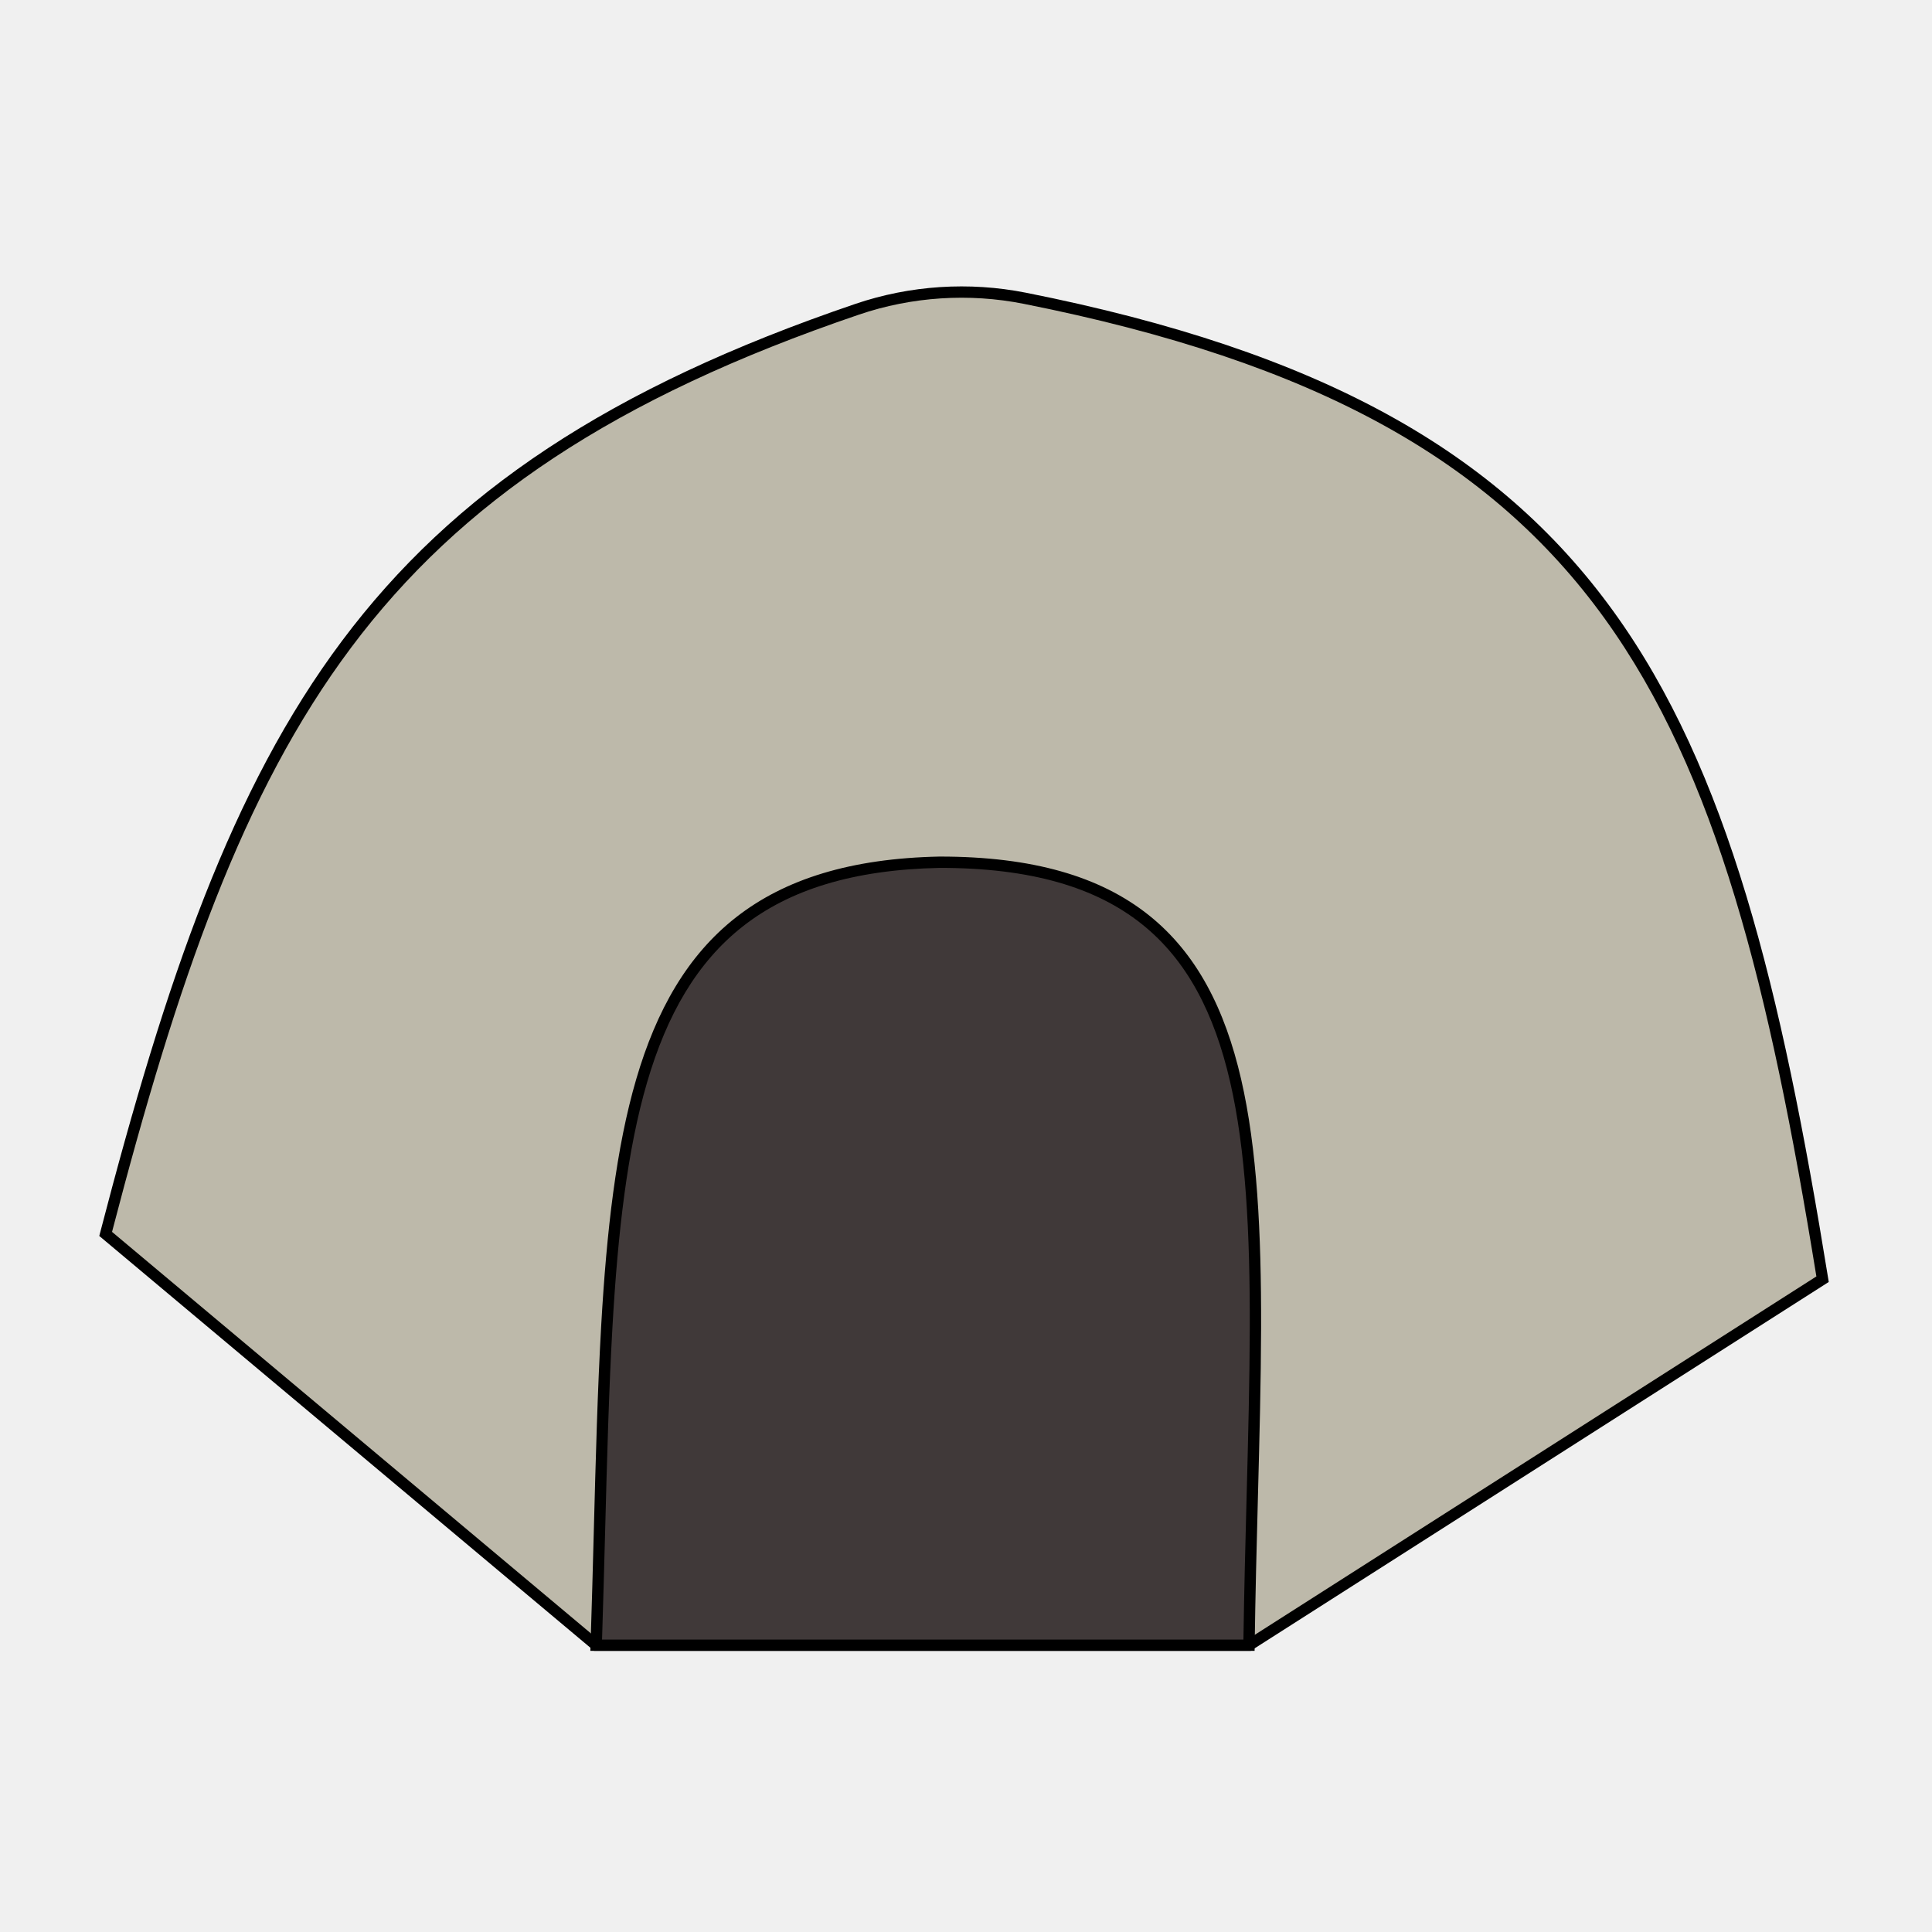
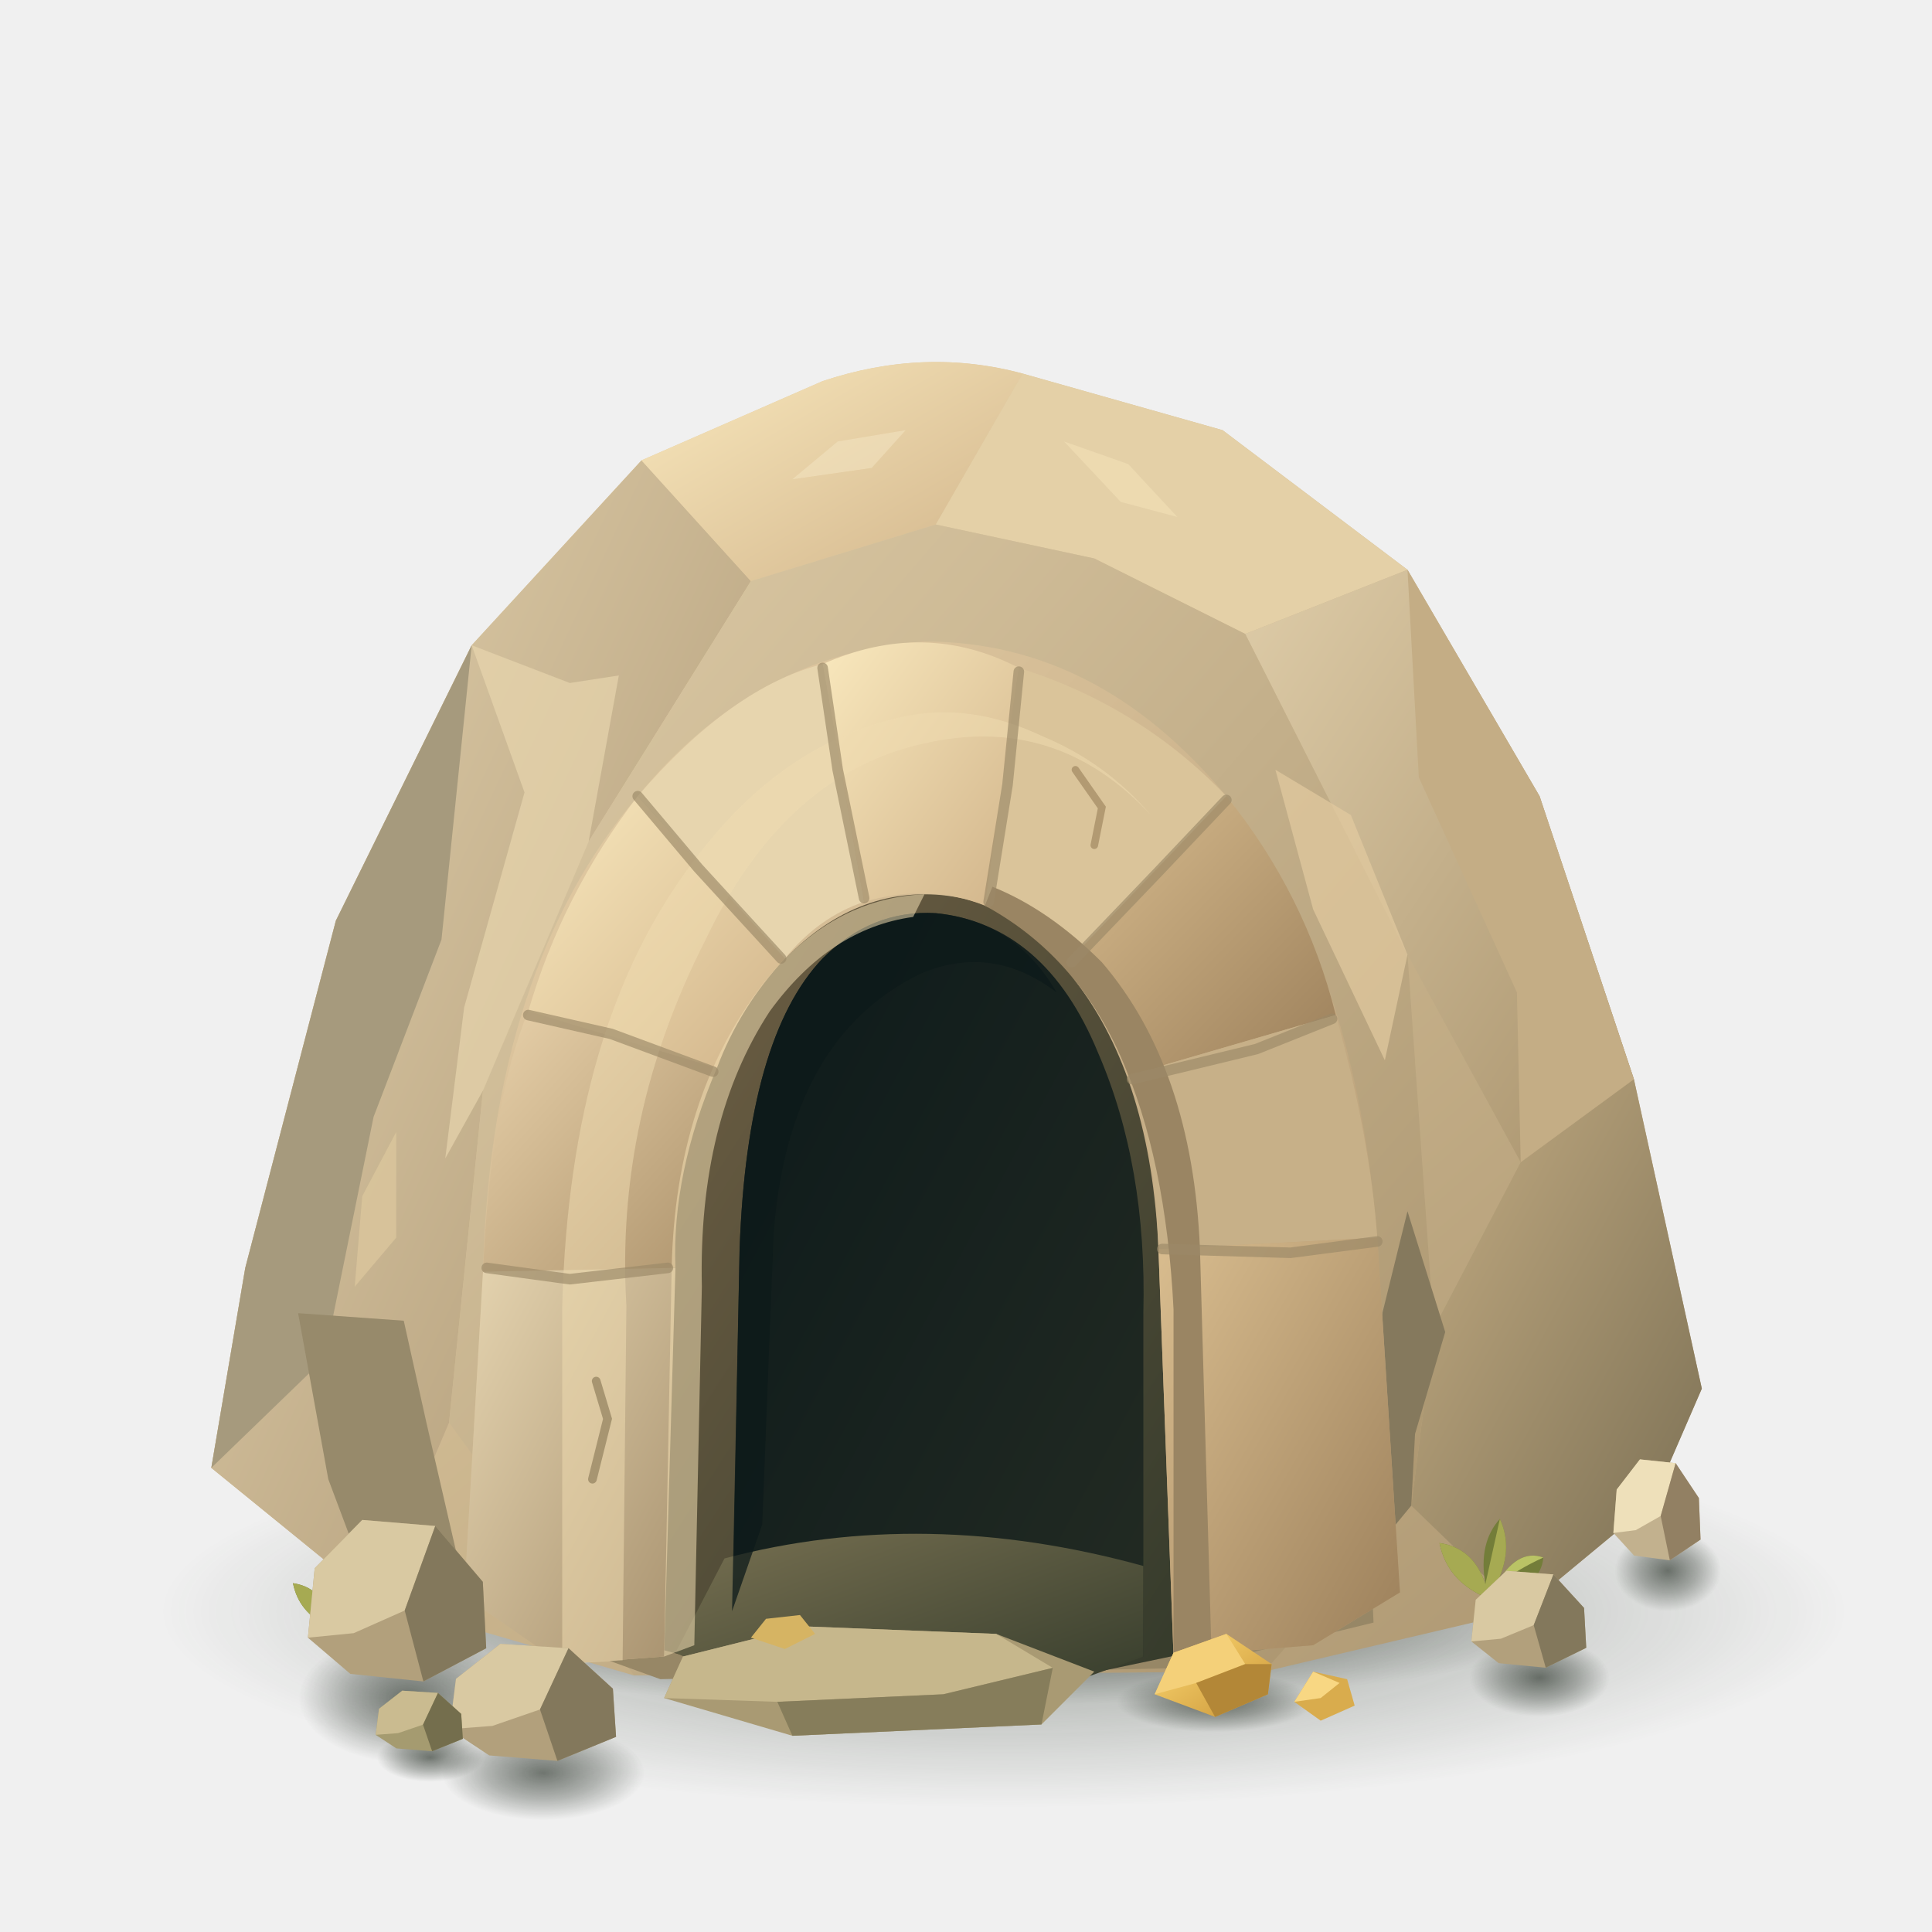
- <svg xmlns="http://www.w3.org/2000/svg" width="512" height="512" viewBox="0 0 512 512" fill="none">
-   <g clip-path="url(#clip0)">
-     <path d="M28 327C62.931 192.649 96.981 126.244 227.155 81.958C241.401 77.112 256.834 76.111 271.593 79.046C427.32 110.012 458.043 184.933 483 339L331 436H158L56.5 350.896L28 327Z" fill="#BDB9AA" />
-     <path fill-rule="evenodd" clip-rule="evenodd" d="M271.3 80.517C256.798 77.633 241.634 78.617 227.638 83.378C162.743 105.456 121.98 132.984 93.062 171.604C64.234 210.104 47.071 259.762 29.691 326.46L158.546 434.5H330.562L481.361 338.266C468.921 261.713 455.027 205.103 425.119 163.739C395.155 122.296 348.951 95.958 271.3 80.517ZM226.672 80.538C241.169 75.606 256.869 74.588 271.886 77.574C349.961 93.1 396.983 119.705 427.551 161.981C458.048 204.161 472.004 261.74 484.481 338.76L484.638 339.734L331.438 437.5H157.454L26.31 327.54L26.548 326.623C44.018 259.433 61.32 208.991 90.661 169.806C120.044 130.563 161.393 102.746 226.672 80.538Z" fill="black" />
-     <path d="M331 436H158C162.052 311.783 155.763 230.397 249 228.5C347.172 228.395 332.685 313.62 331 436Z" fill="#403939" />
-     <path fill-rule="evenodd" clip-rule="evenodd" d="M249.016 230C225.93 230.472 209.193 235.858 196.94 245.436C184.683 255.018 176.735 268.933 171.495 286.802C166.25 304.688 163.75 326.427 162.314 351.527C161.356 368.281 160.875 386.468 160.359 405.956C160.115 415.184 159.863 424.703 159.549 434.5H329.521C329.713 421.403 330.045 408.771 330.363 396.635C330.778 380.872 331.17 365.947 331.204 351.931C331.265 326.753 330.164 304.774 325.985 286.655C321.81 268.553 314.595 254.444 302.531 244.841C290.468 235.238 273.345 229.976 249.016 230ZM333.361 396.784C333.03 409.383 332.686 422.494 332.5 436.021L332.479 437.5H156.45L156.501 435.951C156.837 425.655 157.102 415.642 157.359 405.939C157.875 386.42 158.359 368.155 159.319 351.355C160.758 326.2 163.272 304.183 168.616 285.958C173.965 267.717 182.18 253.166 195.093 243.073C208.008 232.977 225.445 227.479 248.969 227L248.984 227L248.998 227C273.747 226.974 291.624 232.325 304.4 242.494C317.178 252.666 324.644 267.492 328.908 285.981C333.168 304.453 334.265 326.719 334.204 351.938C334.17 365.955 333.776 380.967 333.361 396.784Z" fill="black" />
+ <svg xmlns="http://www.w3.org/2000/svg" width="512" height="512" viewBox="0 0 512 512" fill="none" role="img" aria-labelledby="title desc">
+   <defs>
+     <radialGradient id="ground">
+       <stop offset="0" stop-color="#202f23" stop-opacity="0.39" />
+       <stop offset="0.5" stop-color="#273427" stop-opacity="0.22" />
+       <stop offset="1" stop-color="#273427" stop-opacity="0" />
+     </radialGradient>
+     <radialGradient id="contact">
+       <stop offset="0" stop-color="#1b251b" stop-opacity="0.6" />
+       <stop offset="0.55" stop-color="#1b251b" stop-opacity="0.3" />
+       <stop offset="1" stop-color="#1b251b" stop-opacity="0" />
+     </radialGradient>
+     <linearGradient id="dome" x1="0%" y1="0%" x2="100%" y2="100%">
+       <stop stop-color="#efdab0" />
+       <stop offset="1" stop-color="#ab9570" />
+     </linearGradient>
+     <linearGradient id="left" x1="0%" y1="0%" x2="100%" y2="100%">
+       <stop stop-color="#e5d4b0" />
+       <stop offset="1" stop-color="#a99370" />
+     </linearGradient>
+     <linearGradient id="front" x1="0%" y1="0%" x2="100%" y2="100%">
+       <stop stop-color="#decca8" />
+       <stop offset="1" stop-color="#a9936d" />
+     </linearGradient>
+     <linearGradient id="right" x1="0%" y1="0%" x2="100%" y2="100%">
+       <stop stop-color="#c5ad83" />
+       <stop offset="1" stop-color="#796e53" />
+     </linearGradient>
+     <linearGradient id="light" x1="0%" y1="0%" x2="100%" y2="100%">
+       <stop stop-color="#f9e8bd" />
+       <stop offset="1" stop-color="#d1b48a" />
+     </linearGradient>
+     <linearGradient id="arch" x1="0%" y1="0%" x2="100%" y2="100%">
+       <stop stop-color="#e8d1aa" />
+       <stop offset="1" stop-color="#af956e" />
+     </linearGradient>
+     <linearGradient id="arch-right" x1="0%" y1="0%" x2="100%" y2="100%">
+       <stop stop-color="#d9bd8f" />
+       <stop offset="1" stop-color="#9c805b" />
+     </linearGradient>
+     <linearGradient id="reveal" x1="0%" y1="0%" x2="100%" y2="100%">
+       <stop stop-color="#736246" />
+       <stop offset="1" stop-color="#343a2b" />
+     </linearGradient>
+     <linearGradient id="cave" x1="0%" y1="0%" x2="100%" y2="100%">
+       <stop stop-color="#0c191a" />
+       <stop offset="1" stop-color="#232b23" />
+     </linearGradient>
+     <linearGradient id="floor" x1="0%" y1="0%" x2="100%" y2="100%">
+       <stop stop-color="#777051" />
+       <stop offset="1" stop-color="#343b2b" />
+     </linearGradient>
+     <linearGradient id="gold" x1="0%" y1="0%" x2="100%" y2="100%">
+       <stop stop-color="#ffdc75" />
+       <stop offset="1" stop-color="#c99437" />
+     </linearGradient>
+   </defs>
+   <g id="ground-shadows">
+     <ellipse cx="266" cy="427" rx="224" ry="52" fill="url(#ground)" />
+     <ellipse cx="253" cy="429" rx="166" ry="23" fill="url(#contact)" />
  </g>
-   <defs>
-     <clipPath id="clip0">
-       <rect width="512" height="512" fill="white" />
-     </clipPath>
-   </defs>
+   <g id="limestone-mound">
+     <path d="M56 389 L65 336 L89 244 L125 171 L170 122 L218 101 Q245 92 271 99 L324 114 L373 151 L408 211 L433 286 L451 368 L438 398 L403 427 L335 443 L168 444 L99 424 Z" fill="url(#dome)" />
+     <path d="M56 389 L65 336 L89 244 L125 171 L170 122 L199 154 L156 223 L128 289 L119 377 L99 424 Z" fill="url(#left)" />
+     <path d="M56 389 L86 360 L99 296 L117 249 L125 171 L89 244 L65 336 Z" fill="#a69a7d" />
+     <path d="M170 122 L218 101 Q245 92 271 99 L248 139 L199 154 Z" fill="url(#light)" />
+     <path d="M271 99 L324 114 L373 151 L330 168 L290 148 L248 139 Z" fill="#e4d0a7" />
+     <path d="M373 151 L408 211 L433 286 L403 308 L373 253 L330 168 Z" fill="url(#front)" />
+     <path d="M433 286 L451 368 L438 398 L403 427 L374 399 L380 352 L403 308 Z" fill="url(#right)" />
+     <path d="M373 151 L376 206 L402 263 L403 308 L433 286 L408 211 Z" fill="#c4ad85" />
+     <path d="M199 154 L248 139 L290 148 L330 168 L373 253 L380 352 L374 399 L335 443 L168 444 L119 377 L128 289 L156 223 Z" fill="url(#front)" />
+     <path d="M125 171 L151 181 L164 179 L156 223 L128 289 L118 307 L123 267 L139 210 Z" fill="#e9d7af" opacity=".65" />
+     <path d="M79 348 L87 392 L99 424 L122 416 L113 377 L107 350 Z" fill="#978a6b" />
+     <path d="M338 204 L358 216 L373 253 L367 281 L348 241 Z" fill="#e2caa0" opacity=".7" />
+     <path d="M373 321 L383 353 L375 380 L374 399 L360 416 L355 394 Z" fill="#85795d" />
+     <path d="M210 127 L222 117 L240 114 L231 124 Z" fill="#f3e4c1" opacity=".55" />
+     <path d="M282 117 L299 123 L312 137 L297 133 Z" fill="#f5e4ba" opacity=".5" />
+     <path d="M96 317 L105 300 L105 328 L94 341 Z" fill="#e1cba0" opacity=".6" />
+   </g>
+   <g id="recessed-entrance">
+     <path d="M139 432 L140 331 Q141 249 181 206 Q209 173 247 173 Q294 173 327 216 Q359 258 360 336 L364 430 L315 442 L175 445 Z" fill="#978766" />
+     <path d="M171 436 L174 325 Q178 252 207 234 Q223 222 243 223 Q276 223 296 257 Q314 288 314 340 L315 438 L272 447 L212 447 Z" fill="url(#reveal)" />
+     <path d="M194 434 L196 331 Q198 275 218 254 Q231 241 248 242 Q277 245 291 279 Q304 309 303 348 L303 439 L250 446 Z" fill="url(#cave)" />
+     <path d="M192 413 Q245 399 303 415 L303 439 L270 451 L201 448 L179 438 Z" fill="url(#floor)" />
+     <path d="M196 331 Q198 275 218 254 Q231 241 248 242 Q269 244 280 263 Q263 250 244 258 Q209 275 205 327 L202 404 L194 427 Z" fill="#0c1919" opacity=".75" />
+   </g>
+   <g id="carved-stone-arch">
+     <path d="M123 423 L128 337 Q130 257 169 211 Q200 173 245 170 Q291 170 325 211 Q359 254 365 328 L371 422 L348 436 L311 439 L307 331 Q305 286 285 260 Q269 237 245 237 Q221 237 202 261 Q179 291 178 336 L176 439 L149 441 Z" fill="url(#arch)" />
+     <path d="M123 423 L128 337 L179 336 L176 439 L149 441 Z" fill="url(#left)" />
+     <path d="M128 337 Q130 292 140 268 L190 283 Q178 311 179 336 Z" fill="url(#arch)" />
+     <path d="M140 268 Q149 237 169 211 L208 254 Q196 267 190 283 Z" fill="url(#light)" />
+     <path d="M169 211 Q194 182 218 176 L229 239 Q217 243 208 254 Z" fill="#e7d5ae" />
+     <path d="M218 176 Q245 164 270 177 L261 240 Q246 234 229 239 Z" fill="url(#light)" />
+     <path d="M270 177 Q302 187 325 211 L282 256 Q273 245 261 240 Z" fill="#dac49a" />
+     <path d="M325 211 Q346 237 354 269 L299 285 Q293 268 282 256 Z" fill="url(#arch-right)" />
+     <path d="M354 269 Q363 301 365 328 L307 331 Q306 302 299 285 Z" fill="#c7b088" />
+     <path d="M365 328 L371 422 L348 436 L311 439 L307 331 Z" fill="url(#arch-right)" />
+     <path d="M149 441 L149 346 Q151 271 184 228 Q207 197 239 190 Q257 186 276 195 Q293 202 305 216 Q280 189 245 197 Q208 205 187 249 Q163 296 166 346 L165 440 Z" fill="#f0dcb1" opacity=".51" />
+     <path d="M261 240 Q285 253 297 280 Q309 307 311 347 L311 439 L321 436 L318 331 Q316 283 292 255 Q278 241 263 235 Z" fill="#9a8563" />
+     <path d="M176 439 L178 336 Q179 291 202 261 Q220 238 245 237 L242 243 Q220 246 204 268 Q185 297 186 341 L184 436 Z" fill="#f1dcb0" opacity=".55" />
+     <path d="M129 336 L151 339 L177 336" fill="none" stroke="#9b8867" stroke-opacity=".66" stroke-width="2.8" stroke-linecap="round" stroke-linejoin="round" />
+     <path d="M140 269 L162 274 L189 284" fill="none" stroke="#9b8867" stroke-opacity=".66" stroke-width="2.8" stroke-linecap="round" stroke-linejoin="round" />
+     <path d="M169 211 L185 230 L207 254" fill="none" stroke="#9b8867" stroke-opacity=".66" stroke-width="2.8" stroke-linecap="round" stroke-linejoin="round" />
+     <path d="M218 177 L222 204 L229 238" fill="none" stroke="#9b8867" stroke-opacity=".66" stroke-width="2.8" stroke-linecap="round" stroke-linejoin="round" />
+     <path d="M270 178 L267 208 L262 239" fill="none" stroke="#9b8867" stroke-opacity=".66" stroke-width="2.8" stroke-linecap="round" stroke-linejoin="round" />
+     <path d="M325 212 L307 231 L284 255" fill="none" stroke="#9b8867" stroke-opacity=".66" stroke-width="2.8" stroke-linecap="round" stroke-linejoin="round" />
+     <path d="M353 270 L333 278 L300 286" fill="none" stroke="#9b8867" stroke-opacity=".66" stroke-width="2.8" stroke-linecap="round" stroke-linejoin="round" />
+     <path d="M365 329 L342 332 L308 331" fill="none" stroke="#9b8867" stroke-opacity=".66" stroke-width="2.8" stroke-linecap="round" stroke-linejoin="round" />
+     <path d="M158 366 L161 376 L157 392" fill="none" stroke="#a79571" stroke-width="2.3" stroke-linecap="round" />
+     <path d="M285 204 L292 214 L290 224" fill="none" stroke="#b29a72" stroke-width="2" stroke-linecap="round" />
+   </g>
+   <g id="entrance-details">
+     <path d="M181 439 L213 431 L264 433 L290 443 L276 457 L210 460 L176 450 Z" fill="#a99a73" />
+     <path d="M181 439 L213 431 L264 433 L279 442 L250 449 L206 451 L176 450 Z" fill="#c6b78c" />
+     <path d="M206 451 L250 449 L279 442 L276 457 L210 460 Z" fill="#867d5b" />
+     <g id="grass-0" transform="translate(393 423) scale(0.64)">
+       <path d="M0 0 Q-15 -7 -18 -22 Q-4 -20 1 -5 Q-2 -22 7 -32 Q13 -19 5 -4 Q14 -20 25 -16 Q24 -4 6 1 Z" fill="#737d39" />
+       <path d="M0 0 Q-15 -7 -18 -22 Q-4 -20 1 -5 L7 -32 Q13 -19 5 -4 Z" fill="#a6aa52" />
+       <path d="M5 -4 Q14 -20 25 -16 Q14 -11 5 -4" fill="#bac365" />
+     </g>
+     <g id="grass-1" transform="translate(87 431) scale(0.52)">
+       <path d="M0 0 Q-15 -7 -18 -22 Q-4 -20 1 -5 Q-2 -22 7 -32 Q13 -19 5 -4 Q14 -20 25 -16 Q24 -4 6 1 Z" fill="#737d39" />
+       <path d="M0 0 Q-15 -7 -18 -22 Q-4 -20 1 -5 L7 -32 Q13 -19 5 -4 Z" fill="#a6aa52" />
+       <path d="M5 -4 Q14 -20 25 -16 Q14 -11 5 -4" fill="#bac365" />
+     </g>
+     <ellipse cx="108" cy="450.0" rx="28.8" ry="17.2" fill="url(#contact)" />
+     <g id="pebble-2" transform="translate(105 424)">
+       <path d="M-23.4 10.0 L-21.6 -8.4 L-9.0 -21.2 L10.35 -19.6 L22.95 -4.8 L23.85 12.8 L7.2 21.6 L-12.15 19.6 Z" fill="#b2a07c" />
+       <path d="M-23.4 10.0 L-21.6 -8.4 L-9.0 -21.2 L10.35 -19.6 L2.25 2.8 L-11.25 8.8 Z" fill="#d9c9a2" />
+       <path d="M10.35 -19.6 L22.95 -4.8 L23.85 12.8 L7.2 21.6 L2.25 2.8 Z" fill="#83785c" />
+     </g>
+     <ellipse cx="144" cy="469.85" rx="26.88" ry="12.47" fill="url(#contact)" />
+     <g id="pebble-3" transform="translate(141 451)">
+       <path d="M-21.84 7.25 L-20.16 -6.09 L-8.4 -15.37 L9.66 -14.21 L21.42 -3.48 L22.26 9.28 L6.72 15.66 L-11.34 14.21 Z" fill="#b2a07c" />
+       <path d="M-21.84 7.25 L-20.16 -6.09 L-8.4 -15.37 L9.66 -14.21 L2.1 2.03 L-10.5 6.38 Z" fill="#d9c9a2" />
+       <path d="M9.66 -14.21 L21.42 -3.48 L22.26 9.28 L6.72 15.66 L2.1 2.03 Z" fill="#83785c" />
+     </g>
+     <ellipse cx="408" cy="444.6" rx="18.56" ry="10.32" fill="url(#contact)" />
+     <g id="pebble-4" transform="translate(405 429)">
+       <path d="M-15.08 6.0 L-13.92 -5.04 L-5.8 -12.72 L6.67 -11.76 L14.79 -2.88 L15.37 7.68 L4.64 12.96 L-7.83 11.76 Z" fill="#b2a07c" />
+       <path d="M-15.08 6.0 L-13.92 -5.04 L-5.8 -12.72 L6.67 -11.76 L1.45 1.68 L-7.25 5.28 Z" fill="#d9c9a2" />
+       <path d="M6.67 -11.76 L14.79 -2.88 L15.37 7.68 L4.64 12.96 L1.45 1.68 Z" fill="#83785c" />
+     </g>
+     <ellipse cx="442" cy="416.25" rx="14.08" ry="10.75" fill="url(#contact)" />
+     <g id="pebble-5" transform="translate(439 400)">
+       <path d="M-11.44 6.25 L-10.56 -5.25 L-4.4 -13.25 L5.06 -12.25 L11.22 -3.0 L11.66 8.0 L3.52 13.5 L-5.94 12.25 Z" fill="#c2b18e" />
+       <path d="M-11.44 6.25 L-10.56 -5.25 L-4.4 -13.25 L5.06 -12.25 L1.1 1.75 L-5.5 5.5 Z" fill="#eee0ba" />
+       <path d="M5.06 -12.25 L11.22 -3.0 L11.66 8.0 L3.52 13.5 L1.1 1.75 Z" fill="#928063" />
+     </g>
+     <ellipse cx="114" cy="465.75" rx="14.08" ry="6.45" fill="url(#contact)" />
+     <g id="pebble-6" transform="translate(111 456)">
+       <path d="M-11.44 3.75 L-10.56 -3.15 L-4.4 -7.95 L5.06 -7.35 L11.22 -1.8 L11.66 4.8 L3.52 8.1 L-5.94 7.35 Z" fill="#a59b70" />
+       <path d="M-11.44 3.75 L-10.56 -3.15 L-4.4 -7.95 L5.06 -7.35 L1.1 1.05 L-5.5 3.3 Z" fill="#cabb90" />
+       <path d="M5.06 -7.35 L11.22 -1.8 L11.66 4.8 L3.52 8.1 L1.1 1.05 Z" fill="#746e4d" />
+     </g>
+     <ellipse cx="322" cy="451" rx="26" ry="8" fill="url(#contact)" />
+     <path d="M306 449 L311 438 L325 433 L337 441 L336 449 L322 455 Z" fill="url(#gold)" />
+     <path d="M311 438 L325 433 L330 441 L317 446 L306 449 Z" fill="#f4d079" />
+     <path d="M330 441 L337 441 L336 449 L322 455 L317 446 Z" fill="#b38737" />
+     <path d="M343 451 L348 443 L357 445 L359 452 L350 456 Z" fill="#d9ac4d" />
+     <path d="M343 451 L348 443 L355 446 L350 450 Z" fill="#f8d783" />
+     <path d="M199 434 L203 429 L212 428 L216 433 L208 437 Z" fill="#d6b463" />
+   </g>
</svg>
